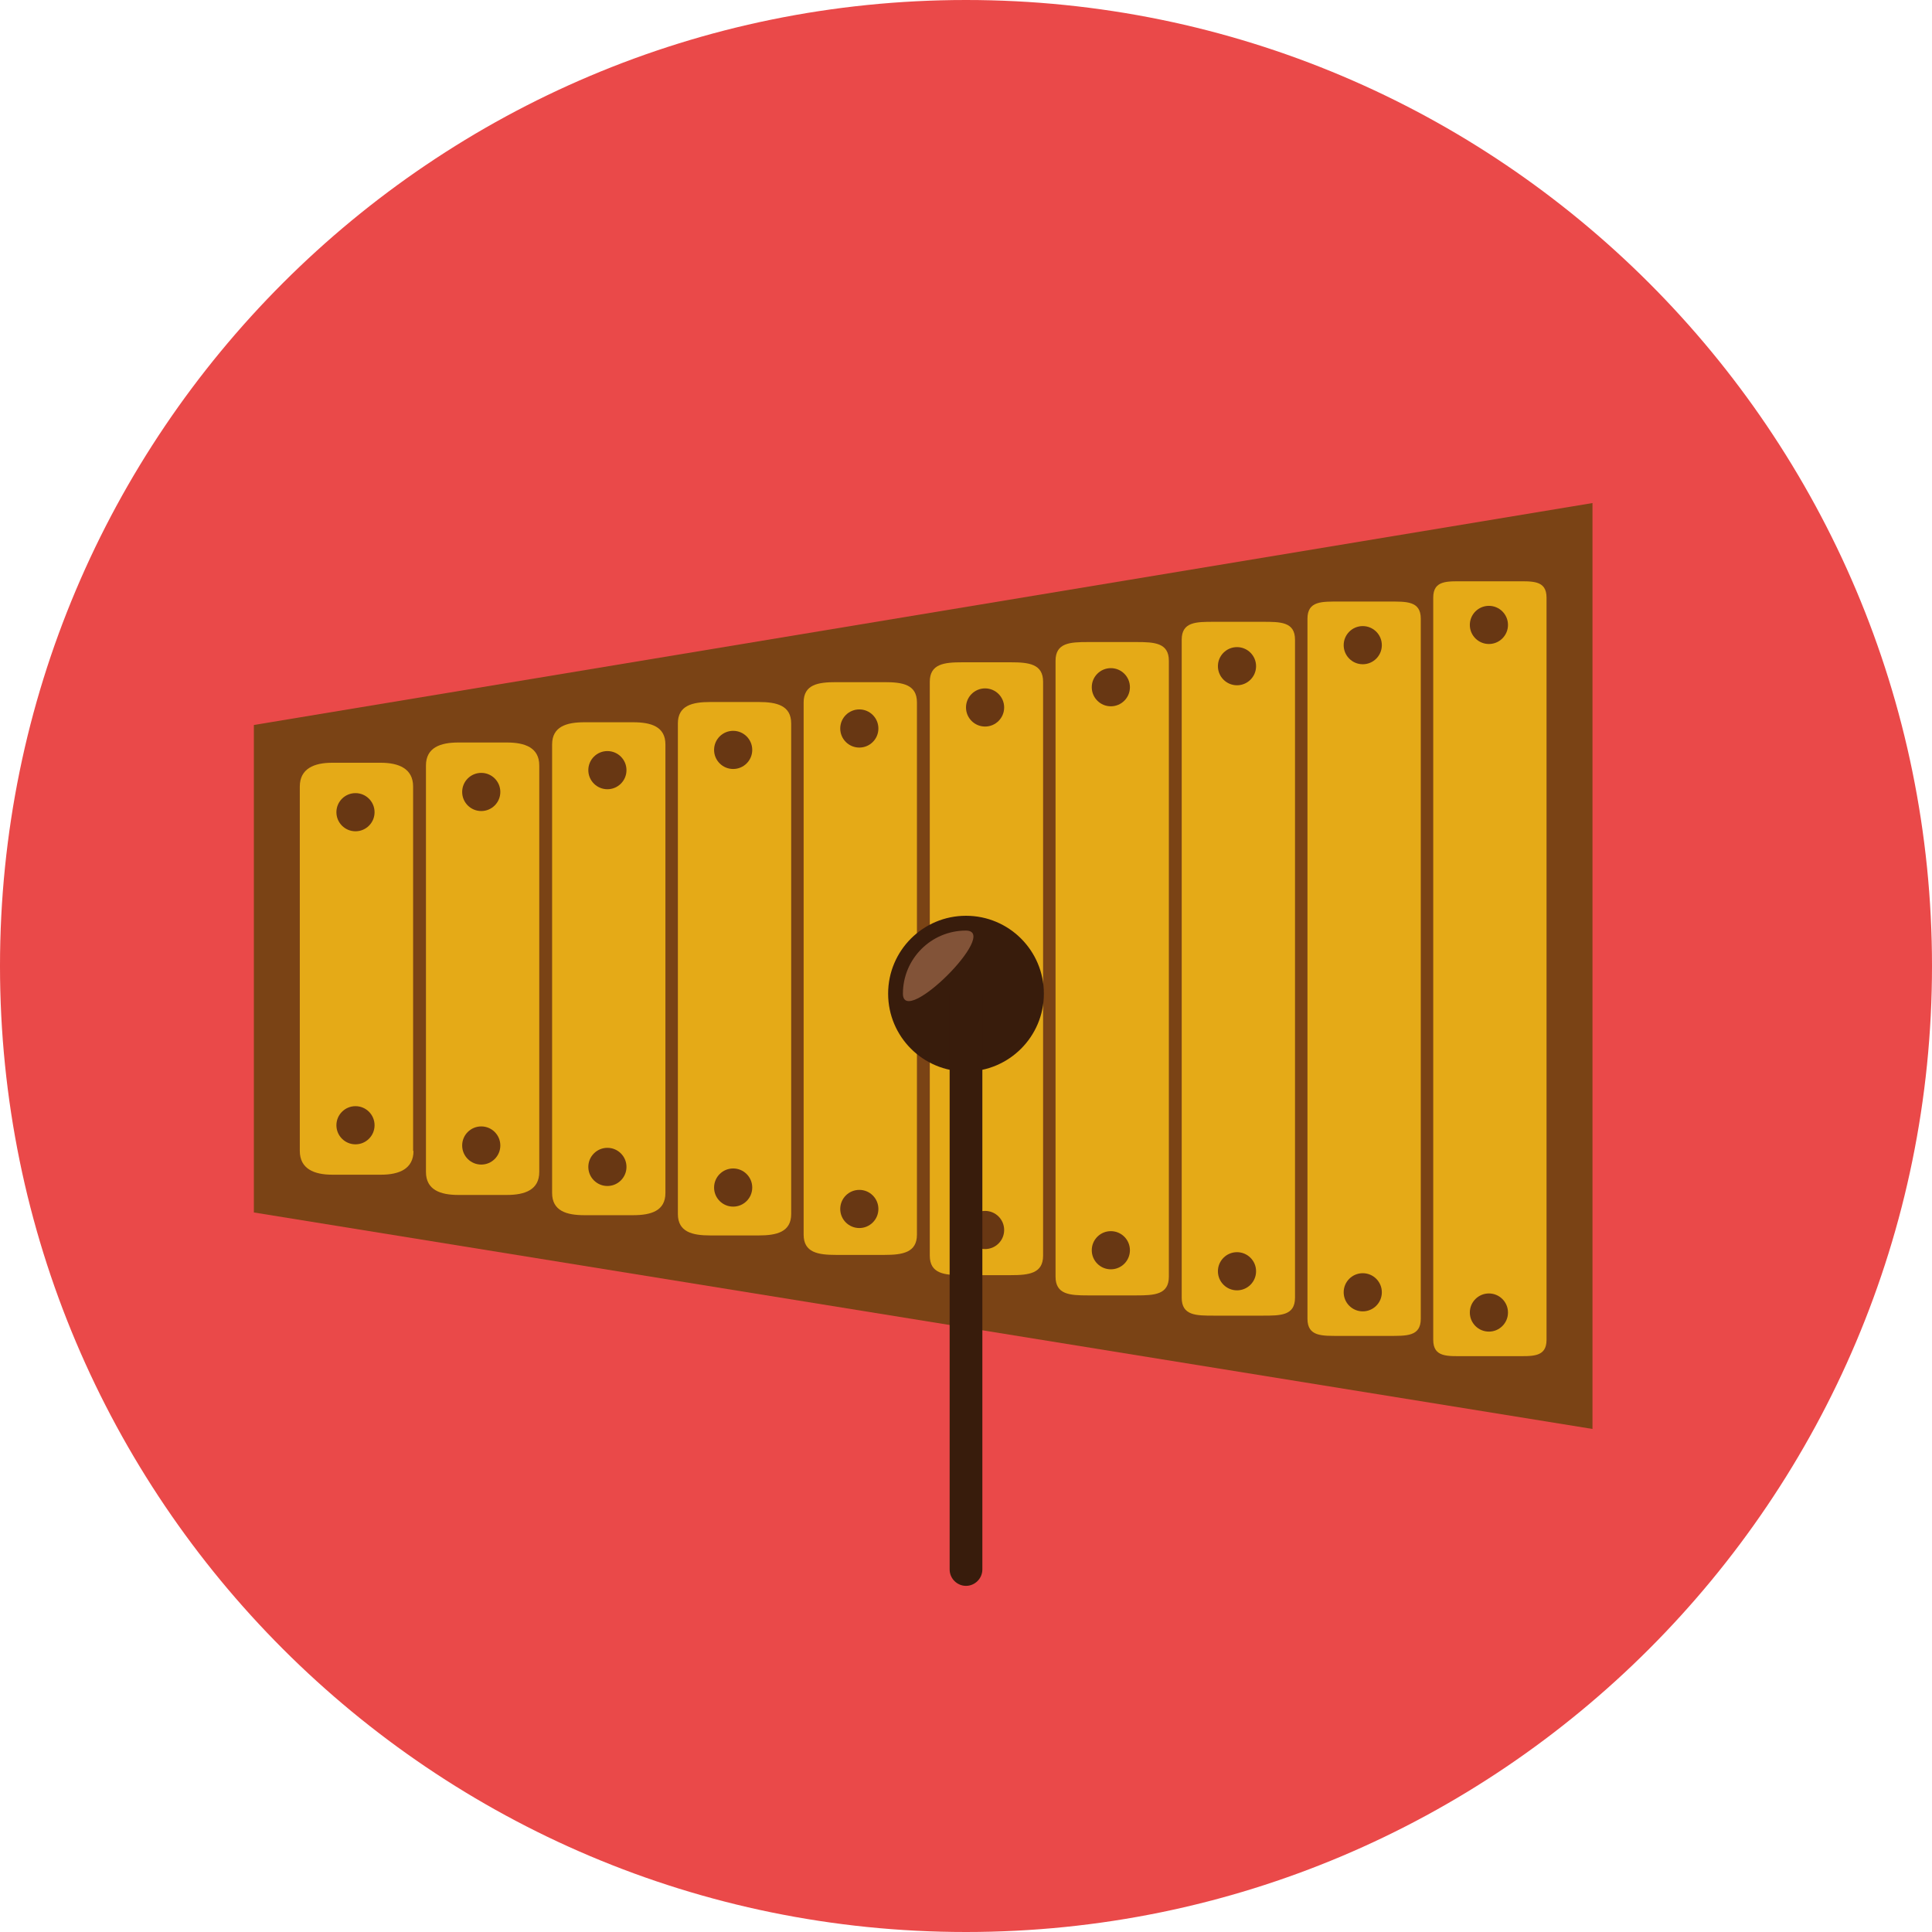
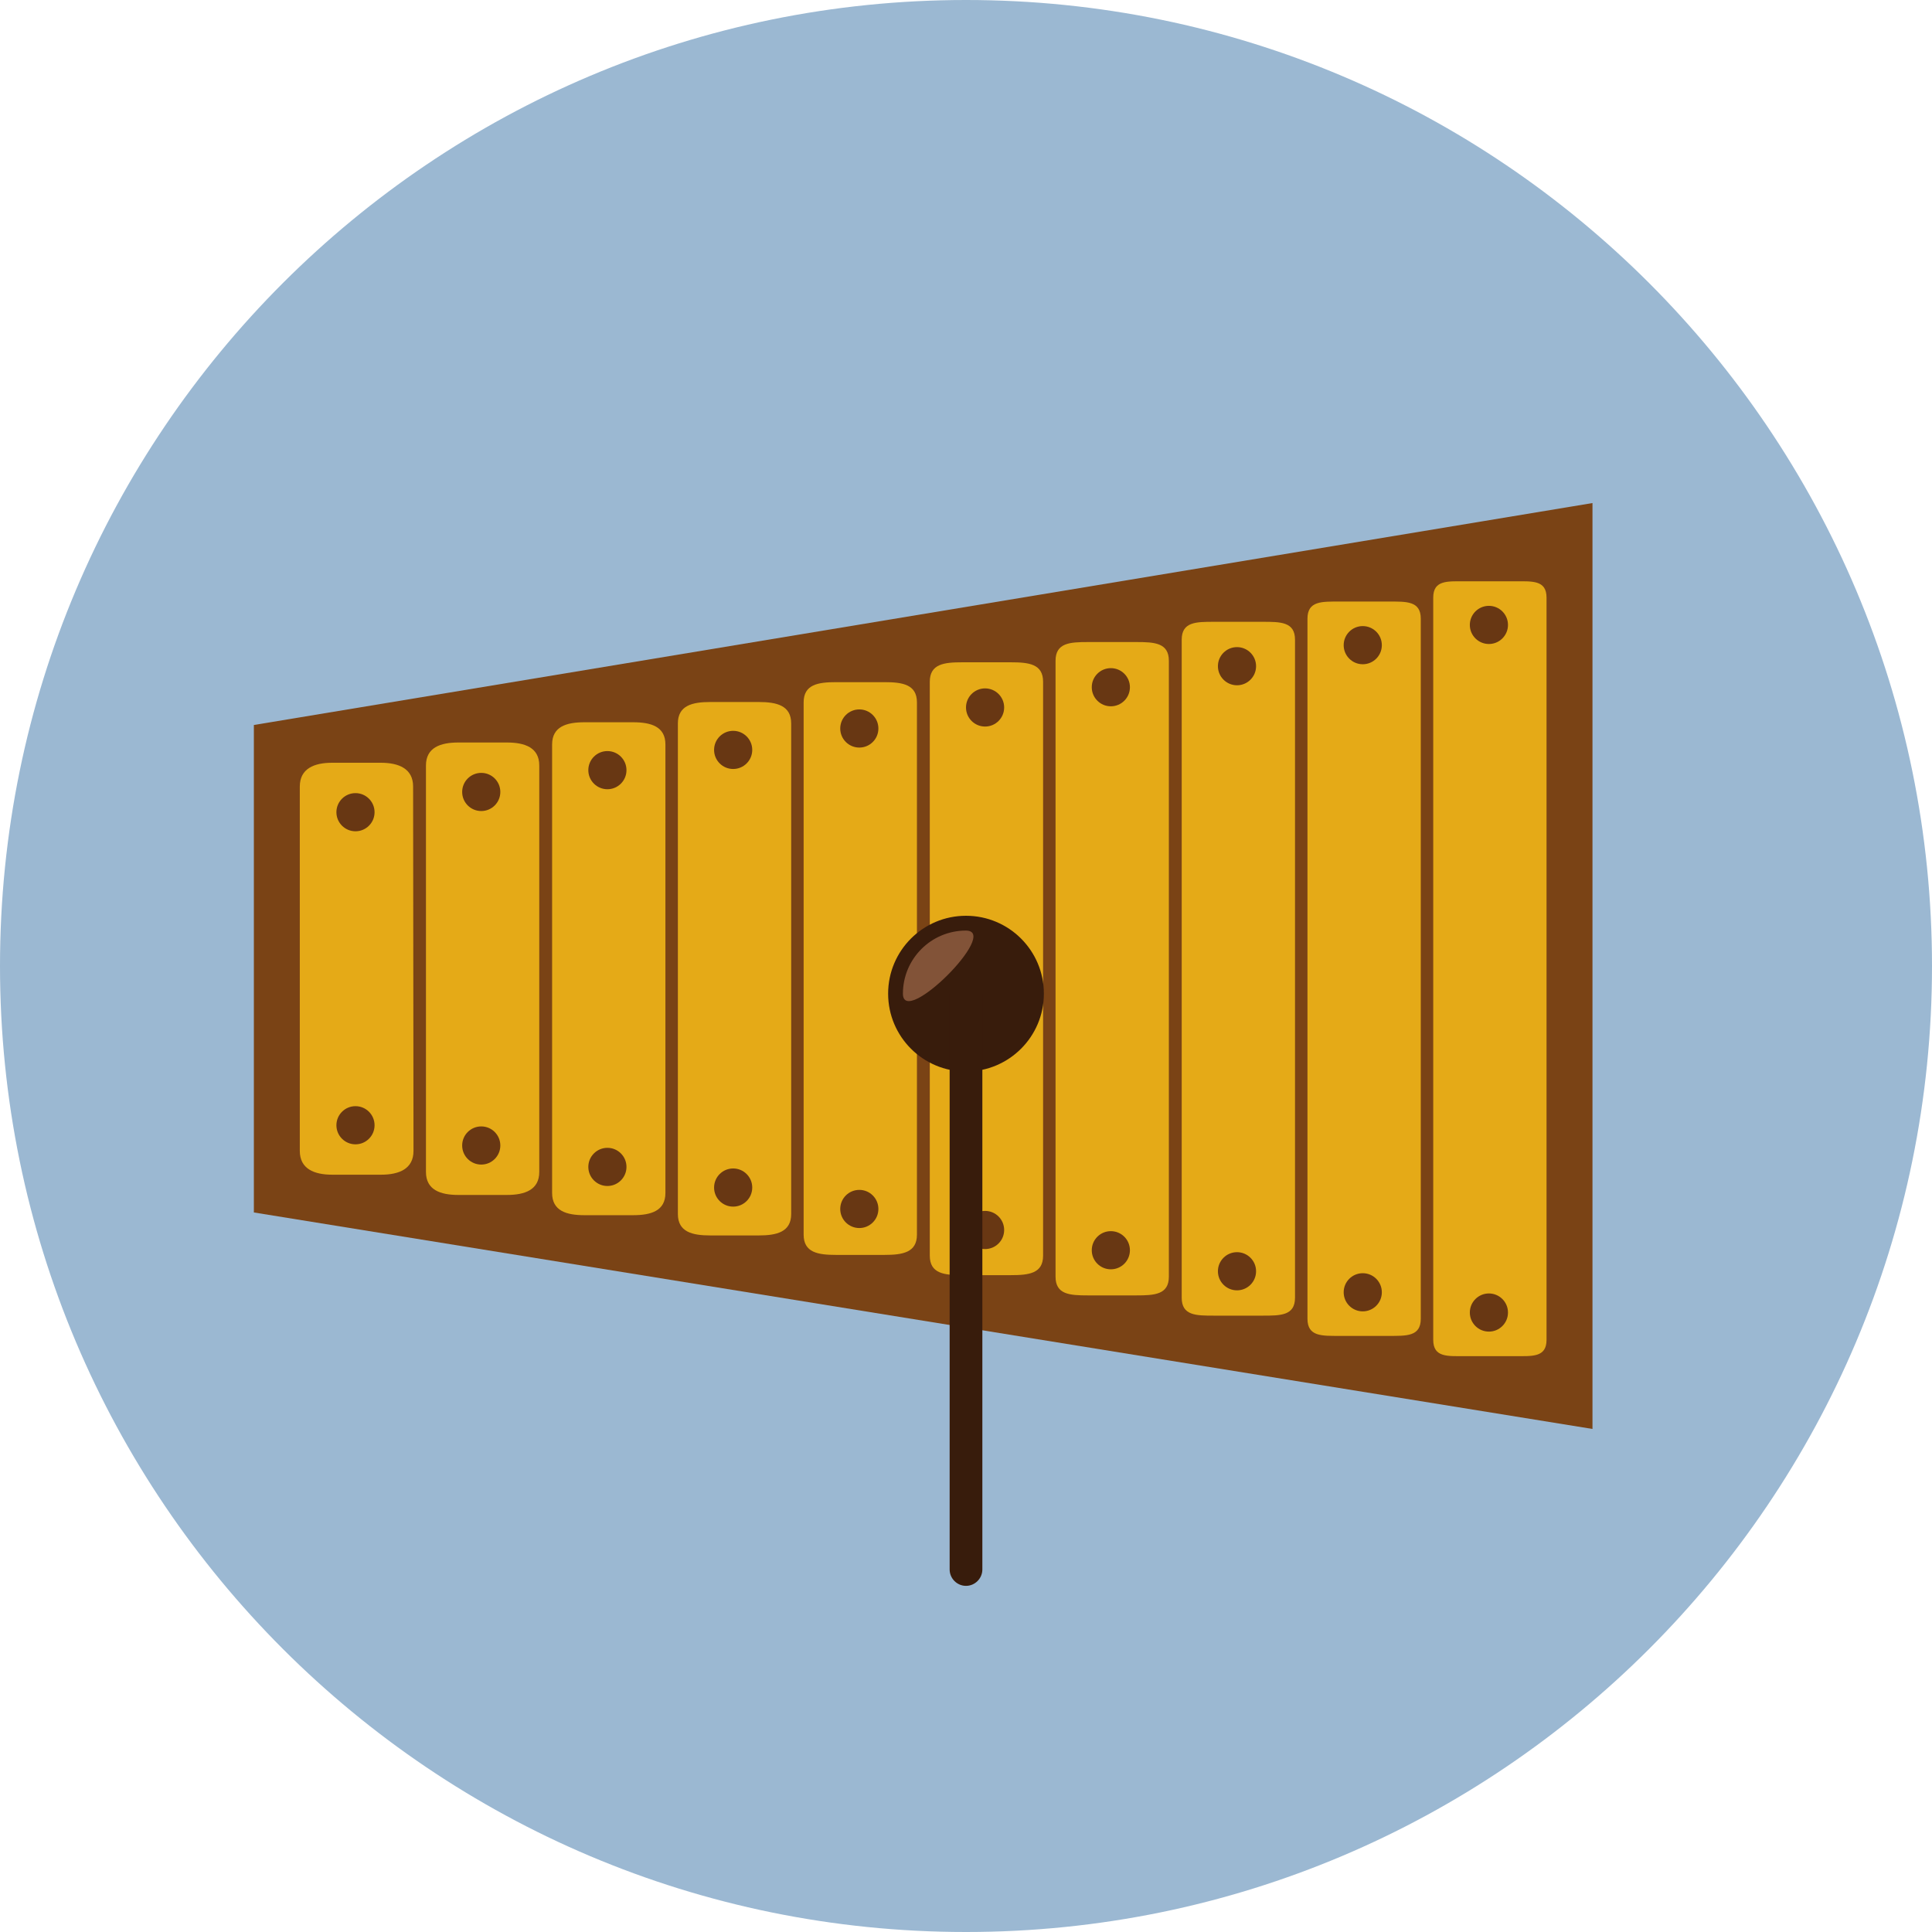
<svg xmlns="http://www.w3.org/2000/svg" version="1.1" id="Layer_1" x="0px" y="0px" viewBox="0 0 496.2 496.2" style="enable-background:new 0 0 496.2 496.2;" xml:space="preserve">
-   <path style="fill:#EA4949;" d="M496.2,248.1C496.2,111.1,385.1,0,248.1,0S0,111.1,0,248.1s111.1,248.1,248.1,248.1  S496.2,385.1,496.2,248.1z" />
-   <polygon style="fill:#7A4315;" points="409,367 65.2,311.4 65.2,186.2 409,129.2 " />
+   <style type="text/css">
+ 	.st0{fill:#9BB8D2;}
+ 	.st1{fill:#7A4315;}
+ 	.st2{fill:#E5AA17;}
+ 	.st3{fill:#683713;}
+ 	.st4{fill:#381C0C;}
+ 	.st5{fill:#825338;}
+ </style>
+   <path class="st0" d="M496.2,248.1C496.2,111.1,385.1,0,248.1,0S0,111.1,0,248.1s111.1,248.1,248.1,248.1S496.2,385.1,496.2,248.1z" />
+   <polygon class="st1" points="409,367 65.2,311.4 65.2,186.2 409,129.2 " />
  <g>
-     <path style="fill:#E5AA17;" d="M106.2,295.6c0,4.6-3.7,6.1-8.3,6.1H85.3c-4.6,0-8.3-1.5-8.3-6.1V202c0-4.6,3.7-6.1,8.3-6.1h12.5   c4.6,0,8.3,1.5,8.3,6.1v93.6H106.2z" />
-     <path style="fill:#E5AA17;" d="M138.5,301c0,4.6-3.7,5.9-8.3,5.9h-12.5c-4.6,0-8.3-1.3-8.3-5.9V196.6c0-4.6,3.7-5.9,8.3-5.9h12.5   c4.6,0,8.3,1.3,8.3,5.9V301z" />
-     <path style="fill:#E5AA17;" d="M170.9,306.4c0,4.6-3.7,5.7-8.3,5.7h-12.5c-4.6,0-8.3-1.1-8.3-5.7V191.2c0-4.6,3.7-5.7,8.3-5.7h12.5   c4.6,0,8.3,1.1,8.3,5.7V306.4z" />
-     <path style="fill:#E5AA17;" d="M203.2,311.8c0,4.6-3.7,5.5-8.3,5.5h-12.5c-4.6,0-8.3-0.9-8.3-5.5v-126c0-4.6,3.7-5.5,8.3-5.5h12.5   c4.6,0,8.3,0.9,8.3,5.5V311.8z" />
-     <path style="fill:#E5AA17;" d="M235.5,317.1c0,4.6-3.7,5.2-8.3,5.2h-12.5c-4.6,0-8.3-0.6-8.3-5.2V180.4c0-4.6,3.7-5.2,8.3-5.2h12.5   c4.6,0,8.3,0.6,8.3,5.2V317.1z" />
-     <path style="fill:#E5AA17;" d="M267.9,322.5c0,4.6-3.7,5-8.3,5h-12.5c-4.6,0-8.3-0.4-8.3-5V175.1c0-4.6,3.7-5,8.3-5h12.5   c4.6,0,8.3,0.4,8.3,5V322.5z" />
-     <path style="fill:#E5AA17;" d="M300.2,327.9c0,4.6-3.7,4.8-8.3,4.8h-12.5c-4.6,0-8.3-0.2-8.3-4.8V169.7c0-4.6,3.7-4.8,8.3-4.8h12.5   c4.6,0,8.3,0.2,8.3,4.8V327.9z" />
-     <path style="fill:#E5AA17;" d="M332.6,333.3c0,4.6-3.7,4.6-8.3,4.6h-12.5c-4.6,0-8.3,0-8.3-4.6v-169c0-4.6,3.7-4.6,8.3-4.6h12.5   c4.6,0,8.3,0,8.3,4.6V333.3z" />
-     <path style="fill:#E5AA17;" d="M364.9,338.7c0,4.6-3.7,4.4-8.3,4.4h-12.5c-4.6,0-8.3,0.2-8.3-4.4V158.9c0-4.6,3.7-4.4,8.3-4.4h12.5   c4.6,0,8.3-0.2,8.3,4.4V338.7z" />
-     <path style="fill:#E5AA17;" d="M397.2,344.1c0,4.6-3.7,4.2-8.3,4.2h-12.5c-4.6,0-8.3,0.4-8.3-4.2V153.5c0-4.6,3.7-4.2,8.3-4.2h12.5   c4.6,0,8.3-0.4,8.3,4.2V344.1z" />
+     <path class="st2" d="M106.2,295.6c0,4.6-3.7,6.1-8.3,6.1H85.3c-4.6,0-8.3-1.5-8.3-6.1V202c0-4.6,3.7-6.1,8.3-6.1h12.5   c4.6,0,8.3,1.5,8.3,6.1L106.2,295.6L106.2,295.6z" />
+     <path class="st2" d="M138.5,301c0,4.6-3.7,5.9-8.3,5.9h-12.5c-4.6,0-8.3-1.3-8.3-5.9V196.6c0-4.6,3.7-5.9,8.3-5.9h12.5   c4.6,0,8.3,1.3,8.3,5.9V301z" />
+     <path class="st2" d="M170.9,306.4c0,4.6-3.7,5.7-8.3,5.7h-12.5c-4.6,0-8.3-1.1-8.3-5.7V191.2c0-4.6,3.7-5.7,8.3-5.7h12.5   c4.6,0,8.3,1.1,8.3,5.7V306.4z" />
+     <path class="st2" d="M203.2,311.8c0,4.6-3.7,5.5-8.3,5.5h-12.5c-4.6,0-8.3-0.9-8.3-5.5v-126c0-4.6,3.7-5.5,8.3-5.5h12.5   c4.6,0,8.3,0.9,8.3,5.5V311.8z" />
+     <path class="st2" d="M235.5,317.1c0,4.6-3.7,5.2-8.3,5.2h-12.5c-4.6,0-8.3-0.6-8.3-5.2V180.4c0-4.6,3.7-5.2,8.3-5.2h12.5   c4.6,0,8.3,0.6,8.3,5.2V317.1z" />
+     <path class="st2" d="M267.9,322.5c0,4.6-3.7,5-8.3,5h-12.5c-4.6,0-8.3-0.4-8.3-5V175.1c0-4.6,3.7-5,8.3-5h12.5c4.6,0,8.3,0.4,8.3,5   V322.5z" />
+     <path class="st2" d="M300.2,327.9c0,4.6-3.7,4.8-8.3,4.8h-12.5c-4.6,0-8.3-0.2-8.3-4.8V169.7c0-4.6,3.7-4.8,8.3-4.8h12.5   c4.6,0,8.3,0.2,8.3,4.8V327.9z" />
+     <path class="st2" d="M332.6,333.3c0,4.6-3.7,4.6-8.3,4.6h-12.5c-4.6,0-8.3,0-8.3-4.6v-169c0-4.6,3.7-4.6,8.3-4.6h12.5   c4.6,0,8.3,0,8.3,4.6V333.3z" />
+     <path class="st2" d="M364.9,338.7c0,4.6-3.7,4.4-8.3,4.4h-12.5c-4.6,0-8.3,0.2-8.3-4.4V158.9c0-4.6,3.7-4.4,8.3-4.4h12.5   c4.6,0,8.3-0.2,8.3,4.4V338.7z" />
+     <path class="st2" d="M397.2,344.1c0,4.6-3.7,4.2-8.3,4.2h-12.5c-4.6,0-8.3,0.4-8.3-4.2V153.5c0-4.6,3.7-4.2,8.3-4.2h12.5   c4.6,0,8.3-0.4,8.3,4.2V344.1z" />
  </g>
  <g>
-     <circle style="fill:#683713;" cx="91.3" cy="208.6" r="4.9" />
-     <circle style="fill:#683713;" cx="123.6" cy="203.4" r="4.9" />
-     <circle style="fill:#683713;" cx="156" cy="197.8" r="4.9" />
-     <circle style="fill:#683713;" cx="188.3" cy="192.6" r="4.9" />
-     <circle style="fill:#683713;" cx="220.7" cy="187.1" r="4.9" />
-     <circle style="fill:#683713;" cx="253" cy="181.7" r="4.9" />
-     <circle style="fill:#683713;" cx="285.3" cy="176.5" r="4.9" />
-     <circle style="fill:#683713;" cx="317.7" cy="171.1" r="4.9" />
-     <circle style="fill:#683713;" cx="350" cy="165.7" r="4.9" />
-     <circle style="fill:#683713;" cx="382.4" cy="160.5" r="4.9" />
-     <circle style="fill:#683713;" cx="91.3" cy="289" r="4.9" />
-     <circle style="fill:#683713;" cx="123.6" cy="294.2" r="4.9" />
-     <circle style="fill:#683713;" cx="156" cy="299.7" r="4.9" />
-     <circle style="fill:#683713;" cx="188.3" cy="305" r="4.9" />
-     <circle style="fill:#683713;" cx="220.7" cy="310.5" r="4.9" />
-     <circle style="fill:#683713;" cx="253" cy="315.9" r="4.9" />
-     <circle style="fill:#683713;" cx="285.3" cy="321.1" r="4.9" />
-     <circle style="fill:#683713;" cx="317.7" cy="326.5" r="4.9" />
-     <circle style="fill:#683713;" cx="350" cy="331.9" r="4.9" />
-     <circle style="fill:#683713;" cx="382.4" cy="337.1" r="4.9" />
+     <circle class="st3" cx="91.3" cy="208.6" r="4.9" />
+     <circle class="st3" cx="123.6" cy="203.4" r="4.9" />
+     <circle class="st3" cx="156" cy="197.8" r="4.9" />
+     <circle class="st3" cx="188.3" cy="192.6" r="4.9" />
+     <circle class="st3" cx="220.7" cy="187.1" r="4.9" />
+     <circle class="st3" cx="253" cy="181.7" r="4.9" />
+     <circle class="st3" cx="285.3" cy="176.5" r="4.9" />
+     <circle class="st3" cx="317.7" cy="171.1" r="4.9" />
+     <circle class="st3" cx="350" cy="165.7" r="4.9" />
+     <circle class="st3" cx="382.4" cy="160.5" r="4.9" />
+     <circle class="st3" cx="91.3" cy="289" r="4.9" />
+     <circle class="st3" cx="123.6" cy="294.2" r="4.9" />
+     <circle class="st3" cx="156" cy="299.7" r="4.9" />
+     <circle class="st3" cx="188.3" cy="305" r="4.9" />
+     <circle class="st3" cx="220.7" cy="310.5" r="4.9" />
+     <circle class="st3" cx="253" cy="315.9" r="4.9" />
+     <circle class="st3" cx="285.3" cy="321.1" r="4.9" />
+     <circle class="st3" cx="317.7" cy="326.5" r="4.9" />
+     <circle class="st3" cx="350" cy="331.9" r="4.9" />
+     <circle class="st3" cx="382.4" cy="337.1" r="4.9" />
  </g>
-   <circle style="fill:#381C0C;" cx="248.1" cy="255.2" r="20" />
-   <path style="fill:#825338;" d="M231.9,255.2c0-8.9,7.2-16.2,16.2-16.2C257,239.1,231.9,264.1,231.9,255.2z" />
-   <path style="fill:#381C0C;" d="M248.1,407.3c-2.3,0-4.2-1.9-4.2-4.2v-148c0-2.3,1.9-4.2,4.2-4.2c2.3,0,4.2,1.9,4.2,4.2v148  C252.3,405.4,250.4,407.3,248.1,407.3z" />
-   <g>
- </g>
-   <g>
- </g>
-   <g>
- </g>
-   <g>
- </g>
-   <g>
- </g>
-   <g>
- </g>
-   <g>
- </g>
-   <g>
- </g>
-   <g>
- </g>
-   <g>
- </g>
-   <g>
- </g>
-   <g>
- </g>
-   <g>
- </g>
-   <g>
- </g>
-   <g>
- </g>
+   <circle class="st4" cx="248.1" cy="255.2" r="20" />
+   <path class="st5" d="M231.9,255.2c0-8.9,7.2-16.2,16.2-16.2C257,239.1,231.9,264.1,231.9,255.2z" />
+   <path class="st4" d="M248.1,407.3c-2.3,0-4.2-1.9-4.2-4.2v-148c0-2.3,1.9-4.2,4.2-4.2s4.2,1.9,4.2,4.2v148  C252.3,405.4,250.4,407.3,248.1,407.3z" />
</svg>
